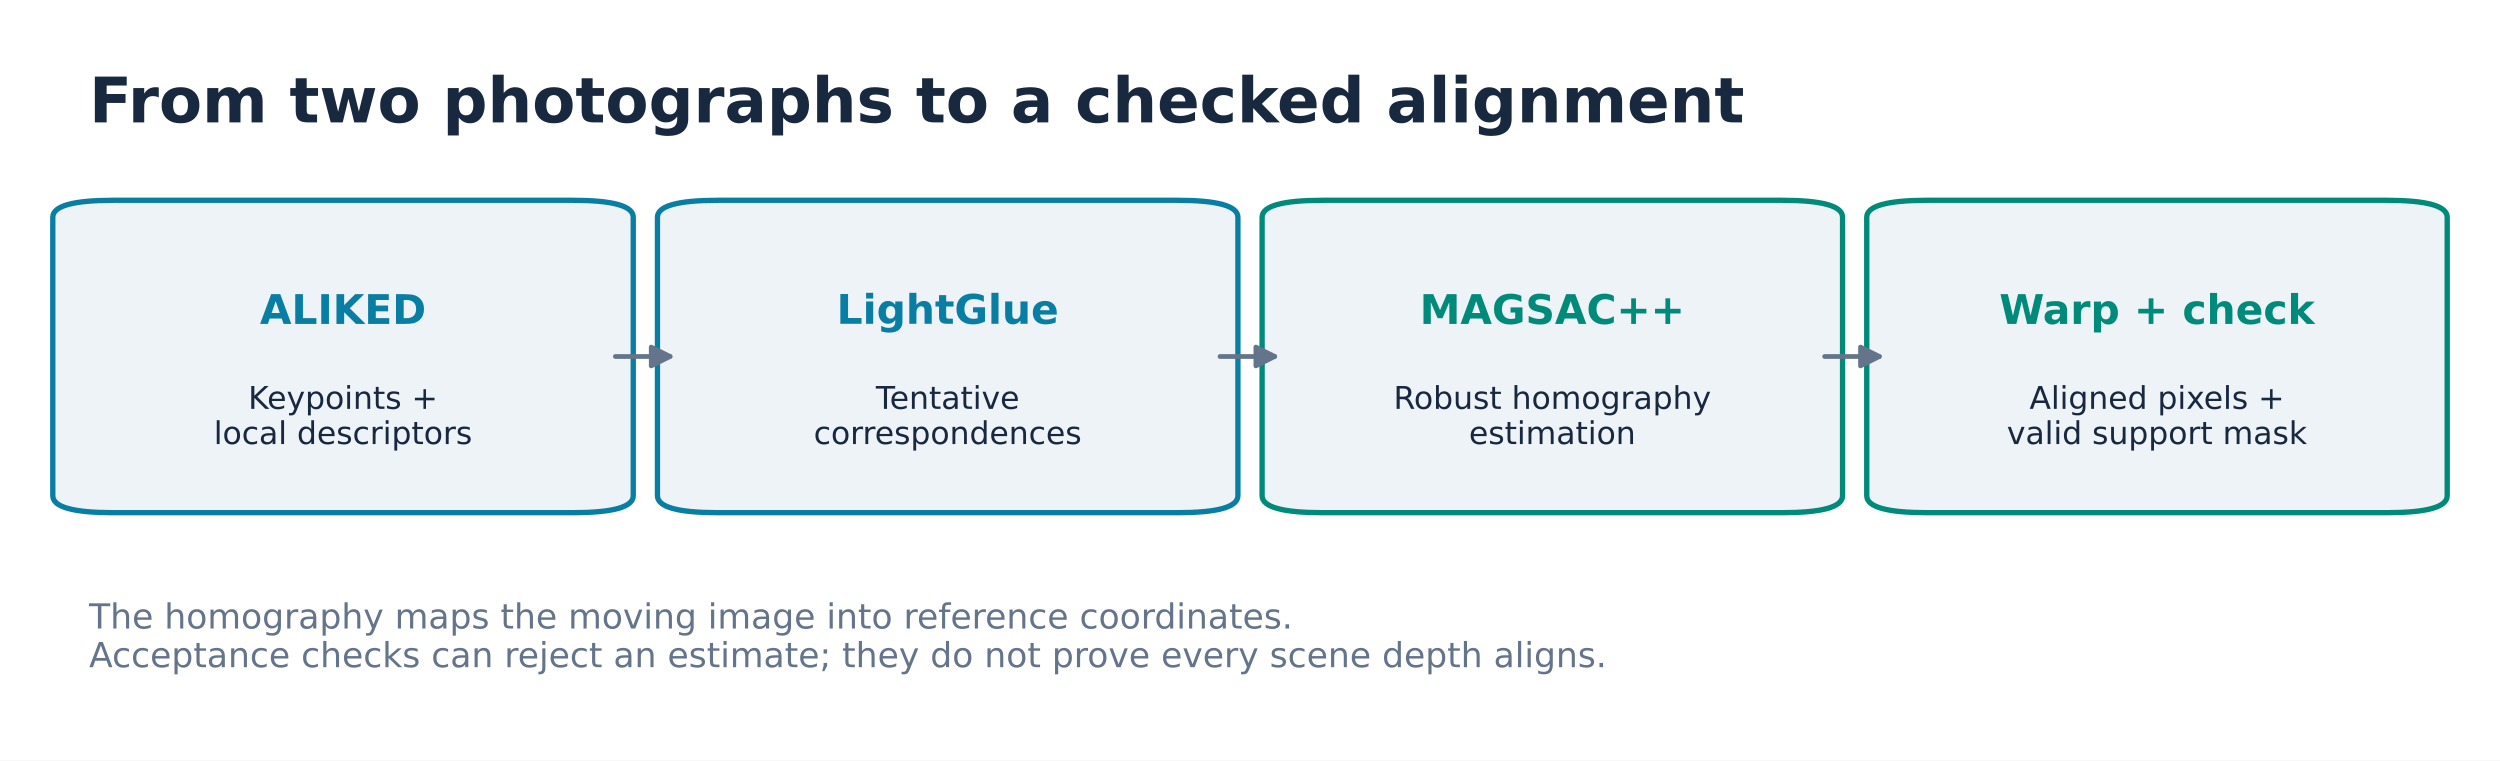
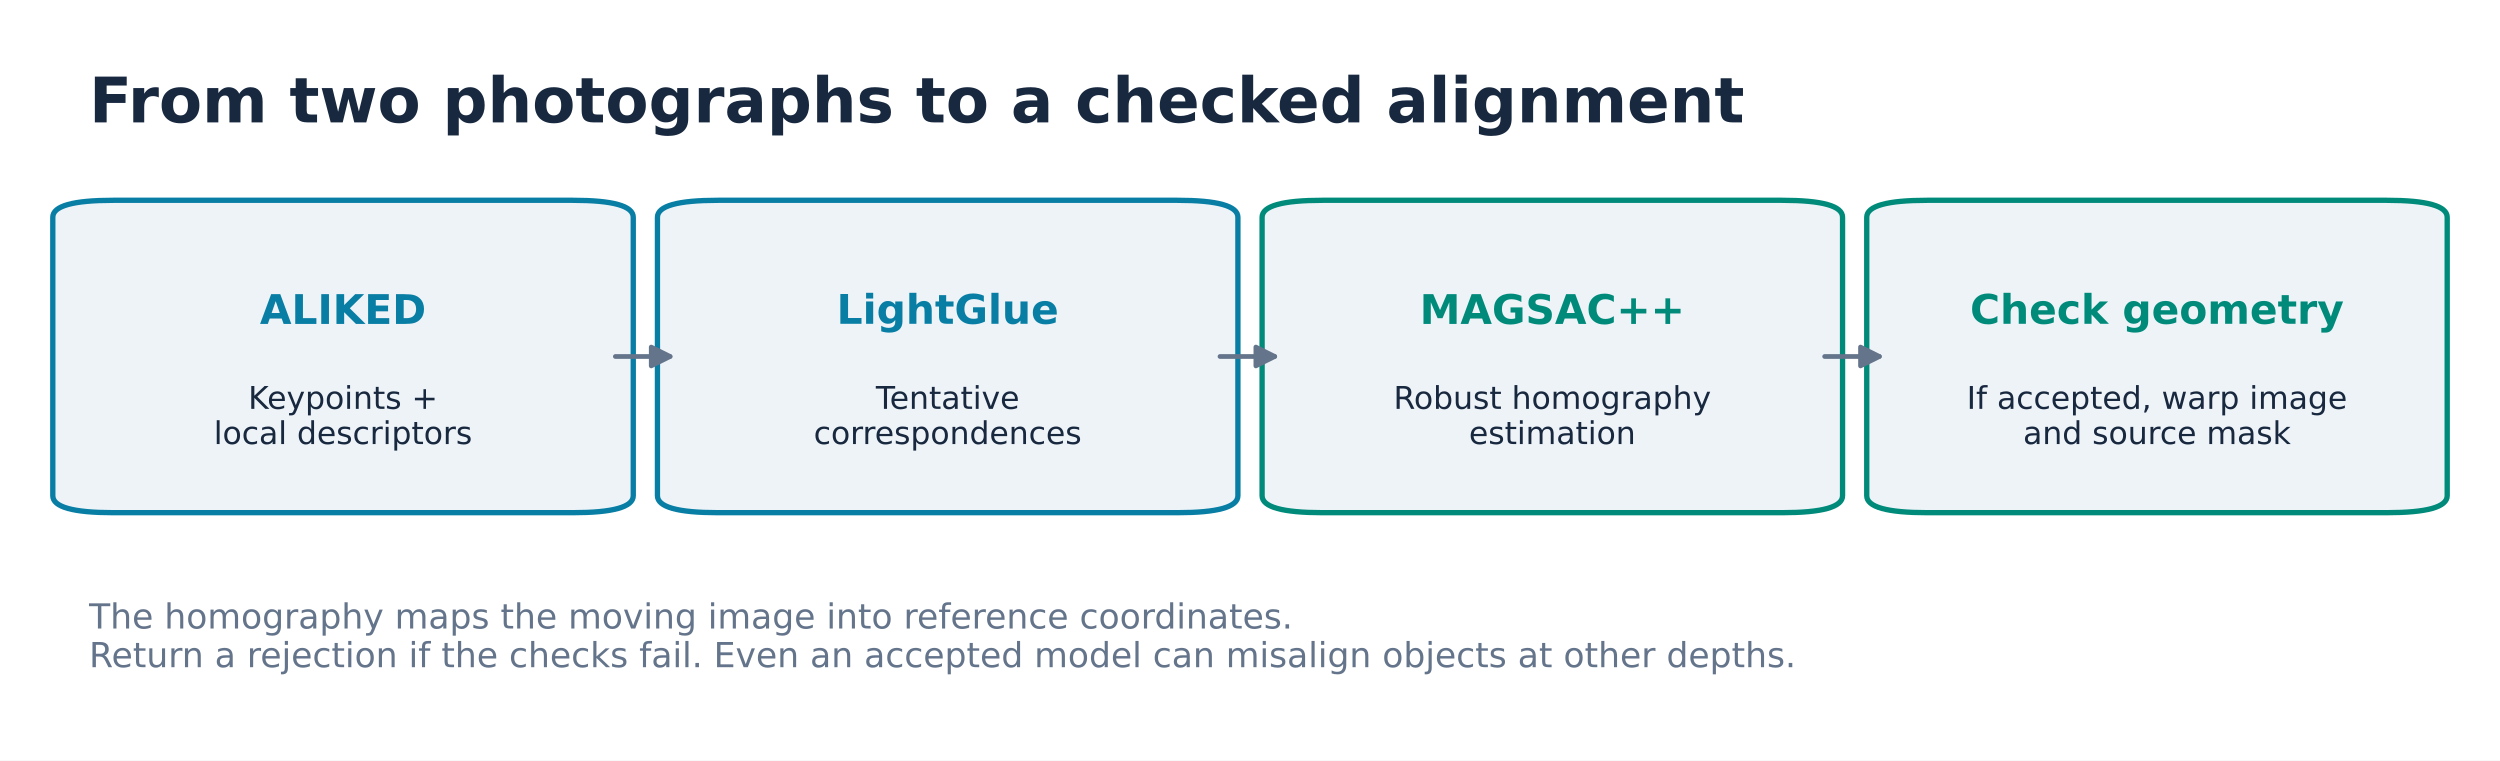
<svg xmlns="http://www.w3.org/2000/svg" width="795.96pt" height="242.136pt" viewBox="0 0 795.96 242.136" version="1.1">
  <defs>
    <style type="text/css">*{stroke-linejoin: round; stroke-linecap: butt}</style>
  </defs>
  <g id="figure_1">
    <g id="patch_1">
      <path d="M 0 242.136 L 795.96 242.136 L 795.96 0 L 0 0 z " style="fill: #ffffff" />
    </g>
    <g id="axes_1">
      <g id="patch_2">
-         <path d="M 36.061 163.23 L 182.369 163.23 Q 201.62 163.23 201.62 157.825 L 201.62 69.176 Q 201.62 63.771 182.369 63.771 L 36.061 63.771 Q 16.81 63.771 16.81 69.176 L 16.81 157.825 Q 16.81 163.23 36.061 163.23 z " clip-path="url(#pa1cad19971)" style="fill: #eef3f8; stroke: #087ea4; stroke-width: 1.7; stroke-linejoin: miter" />
+         <path d="M 36.061 163.23 L 182.369 163.23 Q 201.62 163.23 201.62 157.825 L 201.62 69.176 Q 201.62 63.771 182.369 63.771 L 36.061 63.771 Q 16.81 63.771 16.81 69.176 L 16.81 157.825 Q 16.81 163.23 36.061 163.23 z " clip-path="url(#p89e07393fe)" style="fill: #eef3f8; stroke: #087ea4; stroke-width: 1.7; stroke-linejoin: miter" />
      </g>
      <g id="patch_3">
-         <path d="M 228.571 163.23 L 374.879 163.23 Q 394.13 163.23 394.13 157.825 L 394.13 69.176 Q 394.13 63.771 374.879 63.771 L 228.571 63.771 Q 209.32 63.771 209.32 69.176 L 209.32 157.825 Q 209.32 163.23 228.571 163.23 z " clip-path="url(#pa1cad19971)" style="fill: #eef3f8; stroke: #087ea4; stroke-width: 1.7; stroke-linejoin: miter" />
+         <path d="M 228.571 163.23 L 374.879 163.23 Q 394.13 163.23 394.13 157.825 L 394.13 69.176 Q 394.13 63.771 374.879 63.771 L 228.571 63.771 Q 209.32 63.771 209.32 69.176 L 209.32 157.825 Q 209.32 163.23 228.571 163.23 z " clip-path="url(#p89e07393fe)" style="fill: #eef3f8; stroke: #087ea4; stroke-width: 1.7; stroke-linejoin: miter" />
      </g>
      <g id="patch_4">
-         <path d="M 421.081 163.23 L 567.389 163.23 Q 586.64 163.23 586.64 157.825 L 586.64 69.176 Q 586.64 63.771 567.389 63.771 L 421.081 63.771 Q 401.83 63.771 401.83 69.176 L 401.83 157.825 Q 401.83 163.23 421.081 163.23 z " clip-path="url(#pa1cad19971)" style="fill: #eef3f8; stroke: #008a7a; stroke-width: 1.7; stroke-linejoin: miter" />
+         <path d="M 421.081 163.23 L 567.389 163.23 Q 586.64 163.23 586.64 157.825 L 586.64 69.176 Q 586.64 63.771 567.389 63.771 L 421.081 63.771 Q 401.83 63.771 401.83 69.176 L 401.83 157.825 Q 401.83 163.23 421.081 163.23 z " clip-path="url(#p89e07393fe)" style="fill: #eef3f8; stroke: #008a7a; stroke-width: 1.7; stroke-linejoin: miter" />
      </g>
      <g id="patch_5">
-         <path d="M 613.591 163.23 L 759.899 163.23 Q 779.15 163.23 779.15 157.825 L 779.15 69.176 Q 779.15 63.771 759.899 63.771 L 613.591 63.771 Q 594.34 63.771 594.34 69.176 L 594.34 157.825 Q 594.34 163.23 613.591 163.23 z " clip-path="url(#pa1cad19971)" style="fill: #eef3f8; stroke: #008a7a; stroke-width: 1.7; stroke-linejoin: miter" />
+         <path d="M 613.591 163.23 L 759.899 163.23 Q 779.15 163.23 779.15 157.825 L 779.15 69.176 Q 779.15 63.771 759.899 63.771 L 613.591 63.771 Q 594.34 63.771 594.34 69.176 L 594.34 157.825 Q 594.34 163.23 613.591 163.23 z " clip-path="url(#p89e07393fe)" style="fill: #eef3f8; stroke: #008a7a; stroke-width: 1.7; stroke-linejoin: miter" />
      </g>
      <g id="patch_6">
-         <path d="M 195.919 113.5 Q 205.469 113.5 213.342 113.5 " clip-path="url(#pa1cad19971)" style="fill: none; stroke: #64748b; stroke-width: 1.5; stroke-linecap: round" />
-         <path d="M 207.342 110.5 L 213.342 113.5 L 207.342 116.5 z " clip-path="url(#pa1cad19971)" style="fill: #64748b; stroke: #64748b; stroke-width: 1.5; stroke-linecap: round" />
+         <path d="M 195.919 113.5 Q 205.469 113.5 213.342 113.5 " clip-path="url(#p89e07393fe)" style="fill: none; stroke: #64748b; stroke-width: 1.5; stroke-linecap: round" />
+         <path d="M 207.342 110.5 L 213.342 113.5 L 207.342 116.5 z " clip-path="url(#p89e07393fe)" style="fill: #64748b; stroke: #64748b; stroke-width: 1.5; stroke-linecap: round" />
      </g>
      <g id="patch_7">
-         <path d="M 388.429 113.5 Q 397.979 113.5 405.852 113.5 " clip-path="url(#pa1cad19971)" style="fill: none; stroke: #64748b; stroke-width: 1.5; stroke-linecap: round" />
-         <path d="M 399.852 110.5 L 405.852 113.5 L 399.852 116.5 z " clip-path="url(#pa1cad19971)" style="fill: #64748b; stroke: #64748b; stroke-width: 1.5; stroke-linecap: round" />
+         <path d="M 388.429 113.5 Q 397.979 113.5 405.852 113.5 " clip-path="url(#p89e07393fe)" style="fill: none; stroke: #64748b; stroke-width: 1.5; stroke-linecap: round" />
+         <path d="M 399.852 110.5 L 405.852 113.5 L 399.852 116.5 z " clip-path="url(#p89e07393fe)" style="fill: #64748b; stroke: #64748b; stroke-width: 1.5; stroke-linecap: round" />
      </g>
      <g id="patch_8">
-         <path d="M 580.939 113.5 Q 590.489 113.5 598.362 113.5 " clip-path="url(#pa1cad19971)" style="fill: none; stroke: #64748b; stroke-width: 1.5; stroke-linecap: round" />
-         <path d="M 592.362 110.5 L 598.362 113.5 L 592.362 116.5 z " clip-path="url(#pa1cad19971)" style="fill: #64748b; stroke: #64748b; stroke-width: 1.5; stroke-linecap: round" />
+         <path d="M 580.939 113.5 Q 590.489 113.5 598.362 113.5 " clip-path="url(#p89e07393fe)" style="fill: none; stroke: #64748b; stroke-width: 1.5; stroke-linecap: round" />
+         <path d="M 592.362 110.5 L 598.362 113.5 L 592.362 116.5 z " clip-path="url(#p89e07393fe)" style="fill: #64748b; stroke: #64748b; stroke-width: 1.5; stroke-linecap: round" />
      </g>
      <g id="text_1">
        <text style="font-weight: 700; font-size: 20px; font-family: 'DejaVu Sans'; text-anchor: start; fill: #18283f" x="28.361" y="38.968" transform="rotate(-0 28.3608 38.96767)">From two photographs to a checked alignment</text>
      </g>
      <g id="text_2">
        <text style="font-weight: 700; font-size: 13px; font-family: 'DejaVu Sans'; text-anchor: middle; fill: #087ea4" x="109.215" y="103.142" transform="rotate(-0 109.215 103.1417)">ALIKED</text>
      </g>
      <g id="text_3">
        <text style="font-size: 10px; font-family: 'DejaVu Sans'; fill: #18283f" transform="translate(79.015 130.1852)">Keypoints +</text>
        <text style="font-size: 10px; font-family: 'DejaVu Sans'; fill: #18283f" transform="translate(68.07203 141.383)">local descriptors</text>
      </g>
      <g id="text_4">
        <text style="font-weight: 700; font-size: 13px; font-family: 'DejaVu Sans'; text-anchor: middle; fill: #087ea4" x="301.725" y="103.091" transform="rotate(-0 301.725 103.0909)">LightGlue</text>
      </g>
      <g id="text_5">
        <text style="font-size: 10px; font-family: 'DejaVu Sans'; fill: #18283f" transform="translate(278.8664 130.1852)">Tentative</text>
        <text style="font-size: 10px; font-family: 'DejaVu Sans'; fill: #18283f" transform="translate(259.0719 141.383)">correspondences</text>
      </g>
      <g id="text_6">
        <text style="font-weight: 700; font-size: 13px; font-family: 'DejaVu Sans'; text-anchor: middle; fill: #008a7a" x="494.235" y="103.142" transform="rotate(-0 494.235 103.1417)">MAGSAC++</text>
      </g>
      <g id="text_7">
        <text style="font-size: 10px; font-family: 'DejaVu Sans'; fill: #18283f" transform="translate(443.6756 130.1852)">Robust homography</text>
        <text style="font-size: 10px; font-family: 'DejaVu Sans'; fill: #18283f" transform="translate(467.6928 141.383)">estimation</text>
      </g>
      <g id="text_8">
-         <text style="font-weight: 700; font-size: 13px; font-family: 'DejaVu Sans'; text-anchor: middle; fill: #008a7a" x="686.745" y="103.142" transform="rotate(-0 686.745 103.1417)">Warp + check</text>
+         <text style="font-weight: 700; font-size: 13px; font-family: 'DejaVu Sans'; text-anchor: middle; fill: #008a7a" x="686.745" y="103.091" transform="rotate(-0 686.745 103.0909)">Check geometry</text>
      </g>
      <g id="text_9">
-         <text style="font-size: 10px; font-family: 'DejaVu Sans'; fill: #18283f" transform="translate(646.1481 130.1852)">Aligned pixels +</text>
-         <text style="font-size: 10px; font-family: 'DejaVu Sans'; fill: #18283f" transform="translate(638.9598 141.383)">valid support mask</text>
+         <text style="font-size: 10px; font-family: 'DejaVu Sans'; fill: #18283f" transform="translate(626.1723 130.1852)">If accepted, warp image</text>
+         <text style="font-size: 10px; font-family: 'DejaVu Sans'; fill: #18283f" transform="translate(644.1239 141.383)">and source mask</text>
      </g>
      <g id="text_10">
        <text style="font-size: 11px; font-family: 'DejaVu Sans'; fill: #64748b" transform="translate(28.3608 200.1066)">The homography maps the moving image into reference coordinates.</text>
-         <text style="font-size: 11px; font-family: 'DejaVu Sans'; fill: #64748b" transform="translate(28.3608 212.4242)">Acceptance checks can reject an estimate; they do not prove every scene depth aligns.</text>
+         <text style="font-size: 11px; font-family: 'DejaVu Sans'; fill: #64748b" transform="translate(28.3608 212.4242)">Return a rejection if the checks fail. Even an accepted model can misalign objects at other depths.</text>
      </g>
    </g>
  </g>
  <defs>
-     <clipPath id="pa1cad19971">
+     <clipPath id="p89e07393fe">
      <rect x="12.96" y="12.96" width="770.04" height="216.216" />
    </clipPath>
  </defs>
</svg>
